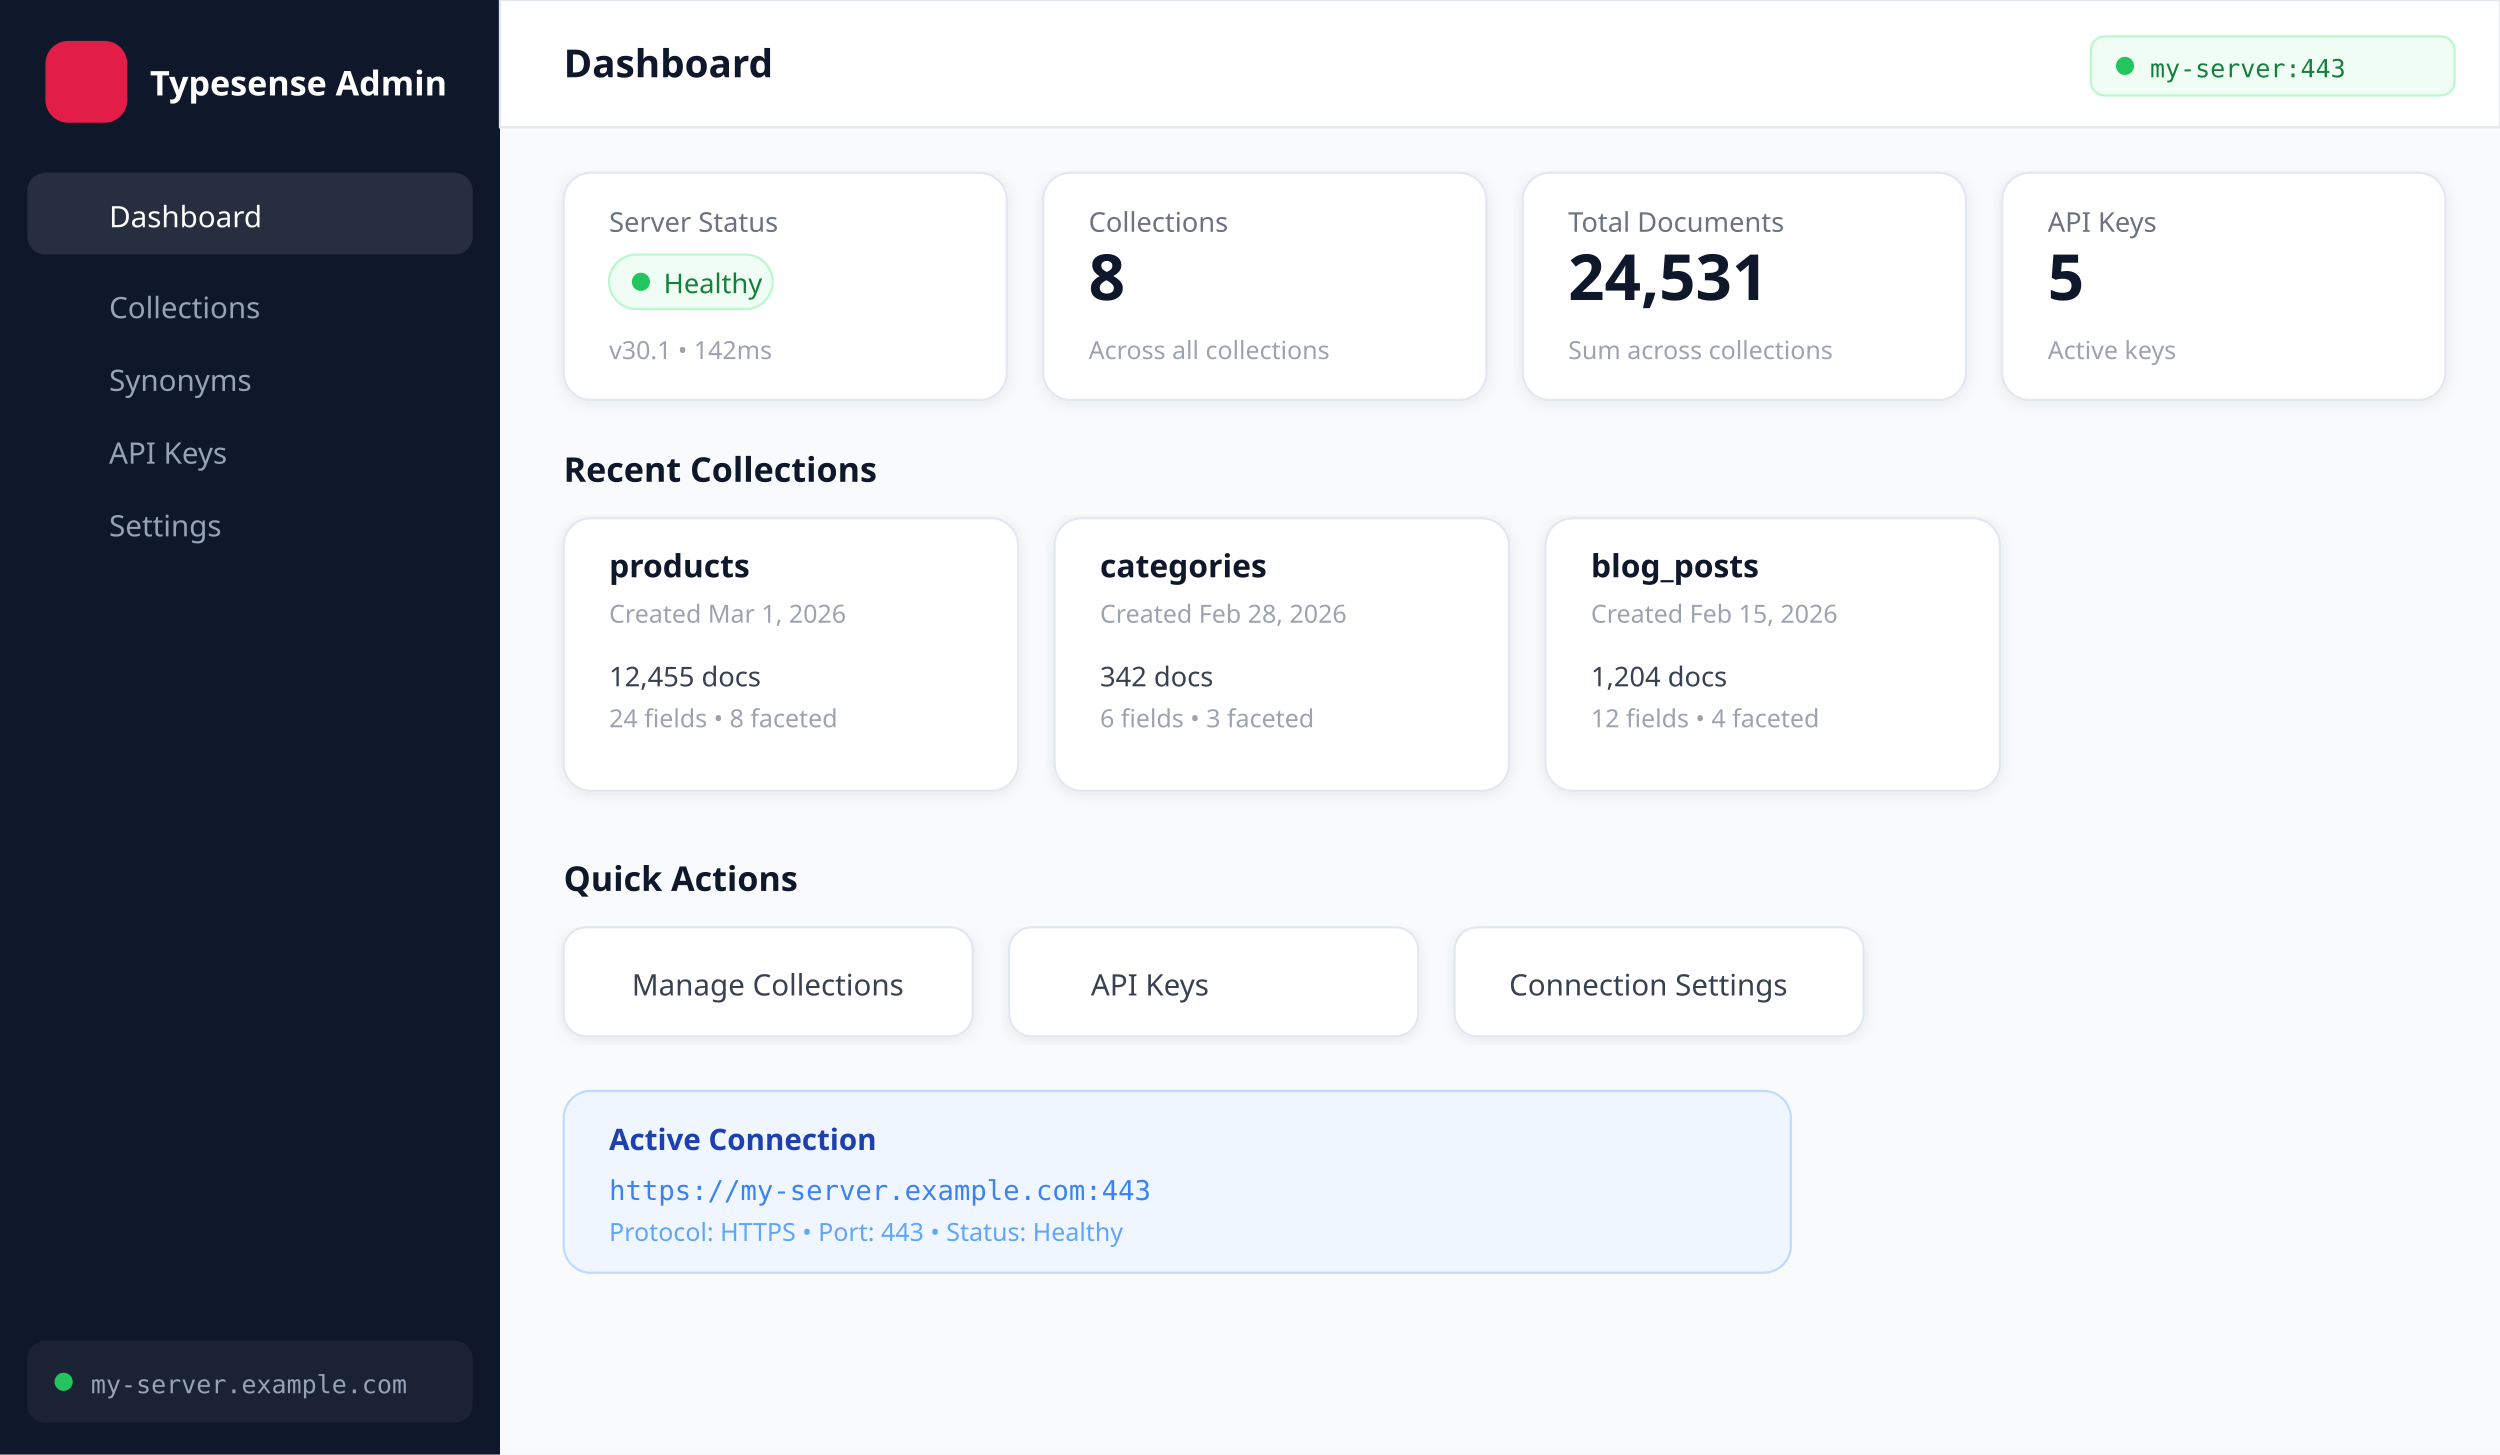
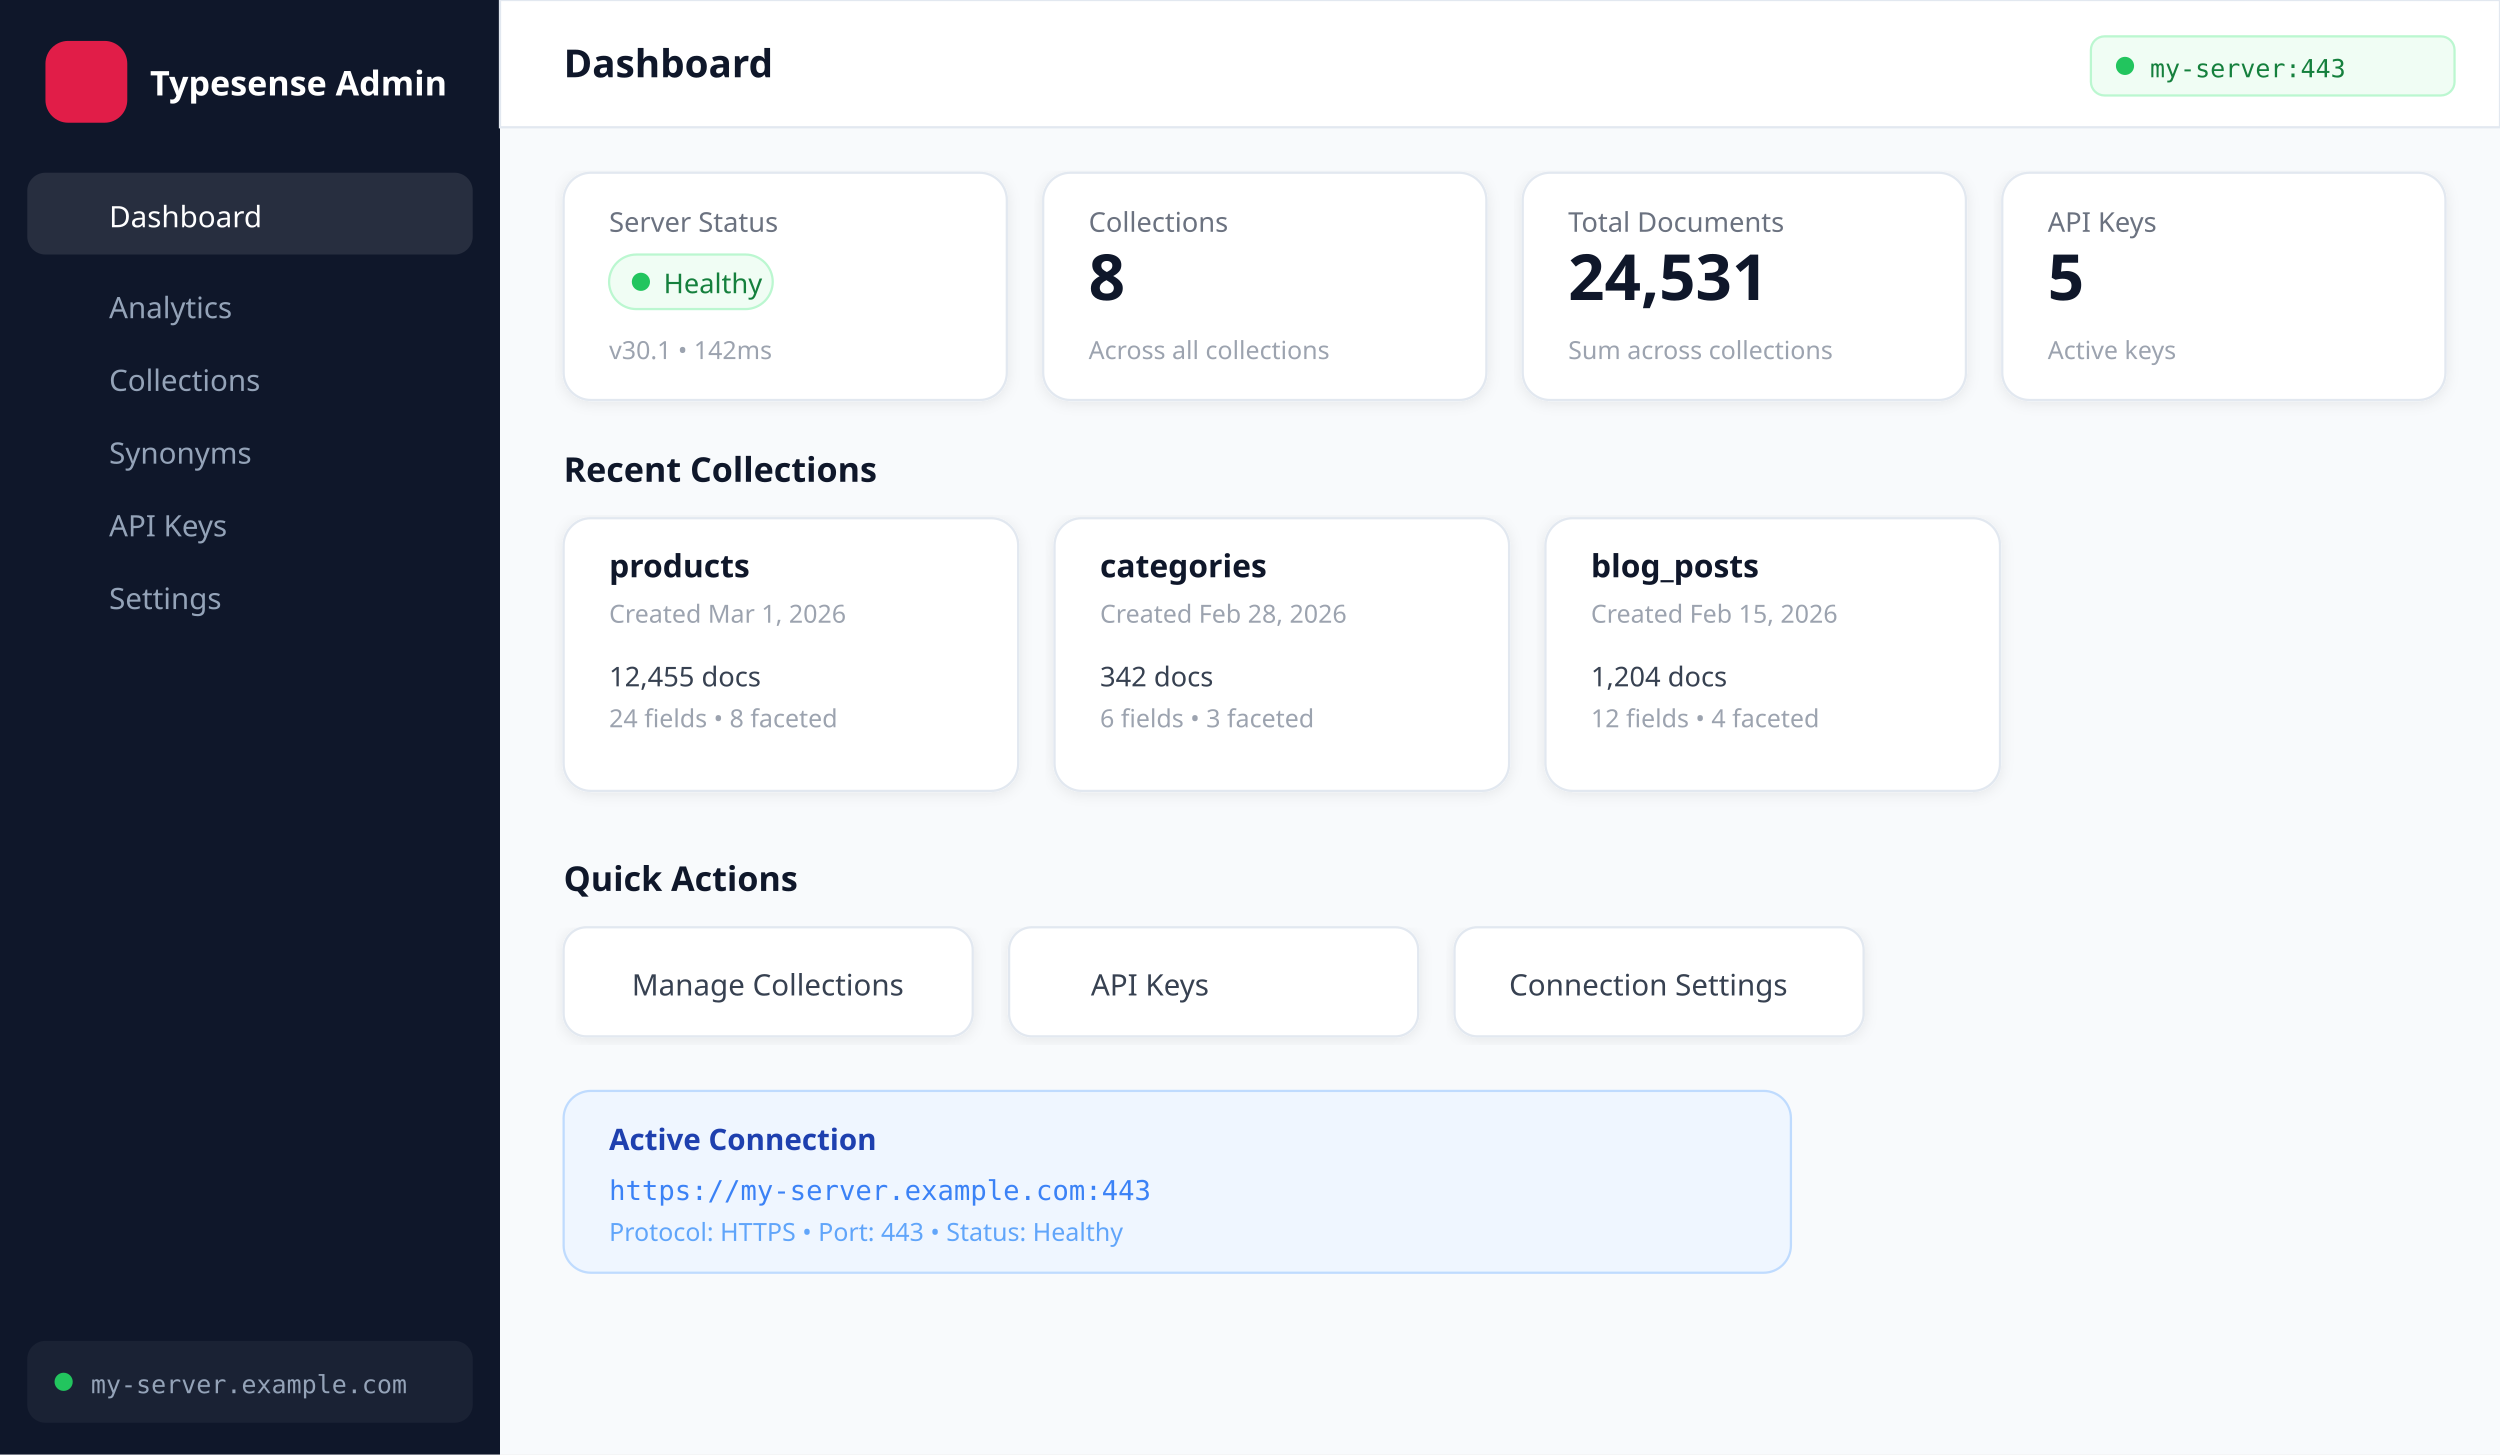
<svg xmlns="http://www.w3.org/2000/svg" width="1100" height="640" viewBox="0 0 1100 640">
  <defs>
    <filter id="shadow" x="-2%" y="-2%" width="106%" height="110%">
      <feDropShadow dx="0" dy="1" stdDeviation="3" flood-opacity="0.08" />
    </filter>
  </defs>
  <rect width="1100" height="640" fill="#f8fafc" />
  <rect x="0" y="0" width="220" height="640" fill="#0f172a" />
  <rect x="20" y="18" width="36" height="36" rx="10" fill="#e11d48" />
  <text x="66" y="42" fill="white" font-family="system-ui, sans-serif" font-size="15" font-weight="700">Typesense Admin</text>
  <rect x="12" y="76" width="196" height="36" rx="8" fill="rgba(255,255,255,0.1)" />
  <text x="48" y="100" fill="white" font-family="system-ui, sans-serif" font-size="13" font-weight="500">Dashboard</text>
-   <text x="48" y="140" fill="#94a3b8" font-family="system-ui, sans-serif" font-size="13">Collections</text>
-   <text x="48" y="172" fill="#94a3b8" font-family="system-ui, sans-serif" font-size="13">Synonyms</text>
-   <text x="48" y="204" fill="#94a3b8" font-family="system-ui, sans-serif" font-size="13">API Keys</text>
-   <text x="48" y="236" fill="#94a3b8" font-family="system-ui, sans-serif" font-size="13">Settings</text>
+   <text x="48" y="140" fill="#94a3b8" font-family="system-ui, sans-serif" font-size="13">Analytics</text>
+   <text x="48" y="172" fill="#94a3b8" font-family="system-ui, sans-serif" font-size="13">Collections</text>
+   <text x="48" y="204" fill="#94a3b8" font-family="system-ui, sans-serif" font-size="13">Synonyms</text>
+   <text x="48" y="236" fill="#94a3b8" font-family="system-ui, sans-serif" font-size="13">API Keys</text>
+   <text x="48" y="268" fill="#94a3b8" font-family="system-ui, sans-serif" font-size="13">Settings</text>
  <rect x="12" y="590" width="196" height="36" rx="8" fill="rgba(255,255,255,0.05)" />
  <circle cx="28" cy="608" r="4" fill="#22c55e" />
  <text x="40" y="613" fill="#94a3b8" font-family="monospace" font-size="11">my-server.example.com</text>
  <rect x="220" y="0" width="880" height="56" fill="white" stroke="#e2e8f0" stroke-width="1" />
  <text x="248" y="34" fill="#0f172a" font-family="system-ui, sans-serif" font-size="17" font-weight="600">Dashboard</text>
  <rect x="920" y="16" width="160" height="26" rx="6" fill="#f0fdf4" stroke="#bbf7d0" stroke-width="1" />
  <circle cx="935" cy="29" r="4" fill="#22c55e" />
  <text x="946" y="34" fill="#15803d" font-family="monospace" font-size="11">my-server:443</text>
  <rect x="248" y="76" width="195" height="100" rx="12" fill="white" stroke="#e2e8f0" stroke-width="1" filter="url(#shadow)" />
  <text x="268" y="102" fill="#6b7280" font-family="system-ui, sans-serif" font-size="12">Server Status</text>
  <rect x="268" y="112" width="72" height="24" rx="12" fill="#f0fdf4" stroke="#bbf7d0" stroke-width="1" />
  <circle cx="282" cy="124" r="4" fill="#22c55e" />
  <text x="292" y="129" fill="#15803d" font-family="system-ui, sans-serif" font-size="12" font-weight="500">Healthy</text>
  <text x="268" y="158" fill="#9ca3af" font-family="system-ui, sans-serif" font-size="11">v30.1 • 142ms</text>
  <rect x="459" y="76" width="195" height="100" rx="12" fill="white" stroke="#e2e8f0" stroke-width="1" filter="url(#shadow)" />
  <text x="479" y="102" fill="#6b7280" font-family="system-ui, sans-serif" font-size="12">Collections</text>
  <text x="479" y="132" fill="#0f172a" font-family="system-ui, sans-serif" font-size="28" font-weight="700">8</text>
  <text x="479" y="158" fill="#9ca3af" font-family="system-ui, sans-serif" font-size="11">Across all collections</text>
  <rect x="670" y="76" width="195" height="100" rx="12" fill="white" stroke="#e2e8f0" stroke-width="1" filter="url(#shadow)" />
  <text x="690" y="102" fill="#6b7280" font-family="system-ui, sans-serif" font-size="12">Total Documents</text>
  <text x="690" y="132" fill="#0f172a" font-family="system-ui, sans-serif" font-size="28" font-weight="700">24,531</text>
  <text x="690" y="158" fill="#9ca3af" font-family="system-ui, sans-serif" font-size="11">Sum across collections</text>
  <rect x="881" y="76" width="195" height="100" rx="12" fill="white" stroke="#e2e8f0" stroke-width="1" filter="url(#shadow)" />
  <text x="901" y="102" fill="#6b7280" font-family="system-ui, sans-serif" font-size="12">API Keys</text>
  <text x="901" y="132" fill="#0f172a" font-family="system-ui, sans-serif" font-size="28" font-weight="700">5</text>
  <text x="901" y="158" fill="#9ca3af" font-family="system-ui, sans-serif" font-size="11">Active keys</text>
  <text x="248" y="212" fill="#0f172a" font-family="system-ui, sans-serif" font-size="15" font-weight="600">Recent Collections</text>
  <rect x="248" y="228" width="200" height="120" rx="12" fill="white" stroke="#e2e8f0" stroke-width="1" filter="url(#shadow)" />
  <text x="268" y="254" fill="#0f172a" font-family="system-ui, sans-serif" font-size="14" font-weight="600">products</text>
  <text x="268" y="274" fill="#9ca3af" font-family="system-ui, sans-serif" font-size="11">Created Mar 1, 2026</text>
  <text x="268" y="302" fill="#374151" font-family="system-ui, sans-serif" font-size="12">12,455 docs</text>
  <text x="268" y="320" fill="#9ca3af" font-family="system-ui, sans-serif" font-size="11">24 fields • 8 faceted</text>
  <rect x="464" y="228" width="200" height="120" rx="12" fill="white" stroke="#e2e8f0" stroke-width="1" filter="url(#shadow)" />
  <text x="484" y="254" fill="#0f172a" font-family="system-ui, sans-serif" font-size="14" font-weight="600">categories</text>
  <text x="484" y="274" fill="#9ca3af" font-family="system-ui, sans-serif" font-size="11">Created Feb 28, 2026</text>
  <text x="484" y="302" fill="#374151" font-family="system-ui, sans-serif" font-size="12">342 docs</text>
  <text x="484" y="320" fill="#9ca3af" font-family="system-ui, sans-serif" font-size="11">6 fields • 3 faceted</text>
  <rect x="680" y="228" width="200" height="120" rx="12" fill="white" stroke="#e2e8f0" stroke-width="1" filter="url(#shadow)" />
  <text x="700" y="254" fill="#0f172a" font-family="system-ui, sans-serif" font-size="14" font-weight="600">blog_posts</text>
  <text x="700" y="274" fill="#9ca3af" font-family="system-ui, sans-serif" font-size="11">Created Feb 15, 2026</text>
  <text x="700" y="302" fill="#374151" font-family="system-ui, sans-serif" font-size="12">1,204 docs</text>
  <text x="700" y="320" fill="#9ca3af" font-family="system-ui, sans-serif" font-size="11">12 fields • 4 faceted</text>
  <text x="248" y="392" fill="#0f172a" font-family="system-ui, sans-serif" font-size="15" font-weight="600">Quick Actions</text>
  <rect x="248" y="408" width="180" height="48" rx="10" fill="white" stroke="#e2e8f0" stroke-width="1" filter="url(#shadow)" />
  <text x="278" y="438" fill="#374151" font-family="system-ui, sans-serif" font-size="13" font-weight="500">Manage Collections</text>
  <rect x="444" y="408" width="180" height="48" rx="10" fill="white" stroke="#e2e8f0" stroke-width="1" filter="url(#shadow)" />
  <text x="480" y="438" fill="#374151" font-family="system-ui, sans-serif" font-size="13" font-weight="500">API Keys</text>
  <rect x="640" y="408" width="180" height="48" rx="10" fill="white" stroke="#e2e8f0" stroke-width="1" filter="url(#shadow)" />
  <text x="664" y="438" fill="#374151" font-family="system-ui, sans-serif" font-size="13" font-weight="500">Connection Settings</text>
  <rect x="248" y="480" width="540" height="80" rx="12" fill="#eff6ff" stroke="#bfdbfe" stroke-width="1" />
  <text x="268" y="506" fill="#1e40af" font-family="system-ui, sans-serif" font-size="13" font-weight="600">Active Connection</text>
  <text x="268" y="528" fill="#3b82f6" font-family="monospace" font-size="12">https://my-server.example.com:443</text>
  <text x="268" y="546" fill="#60a5fa" font-family="system-ui, sans-serif" font-size="11">Protocol: HTTPS • Port: 443 • Status: Healthy</text>
</svg>
